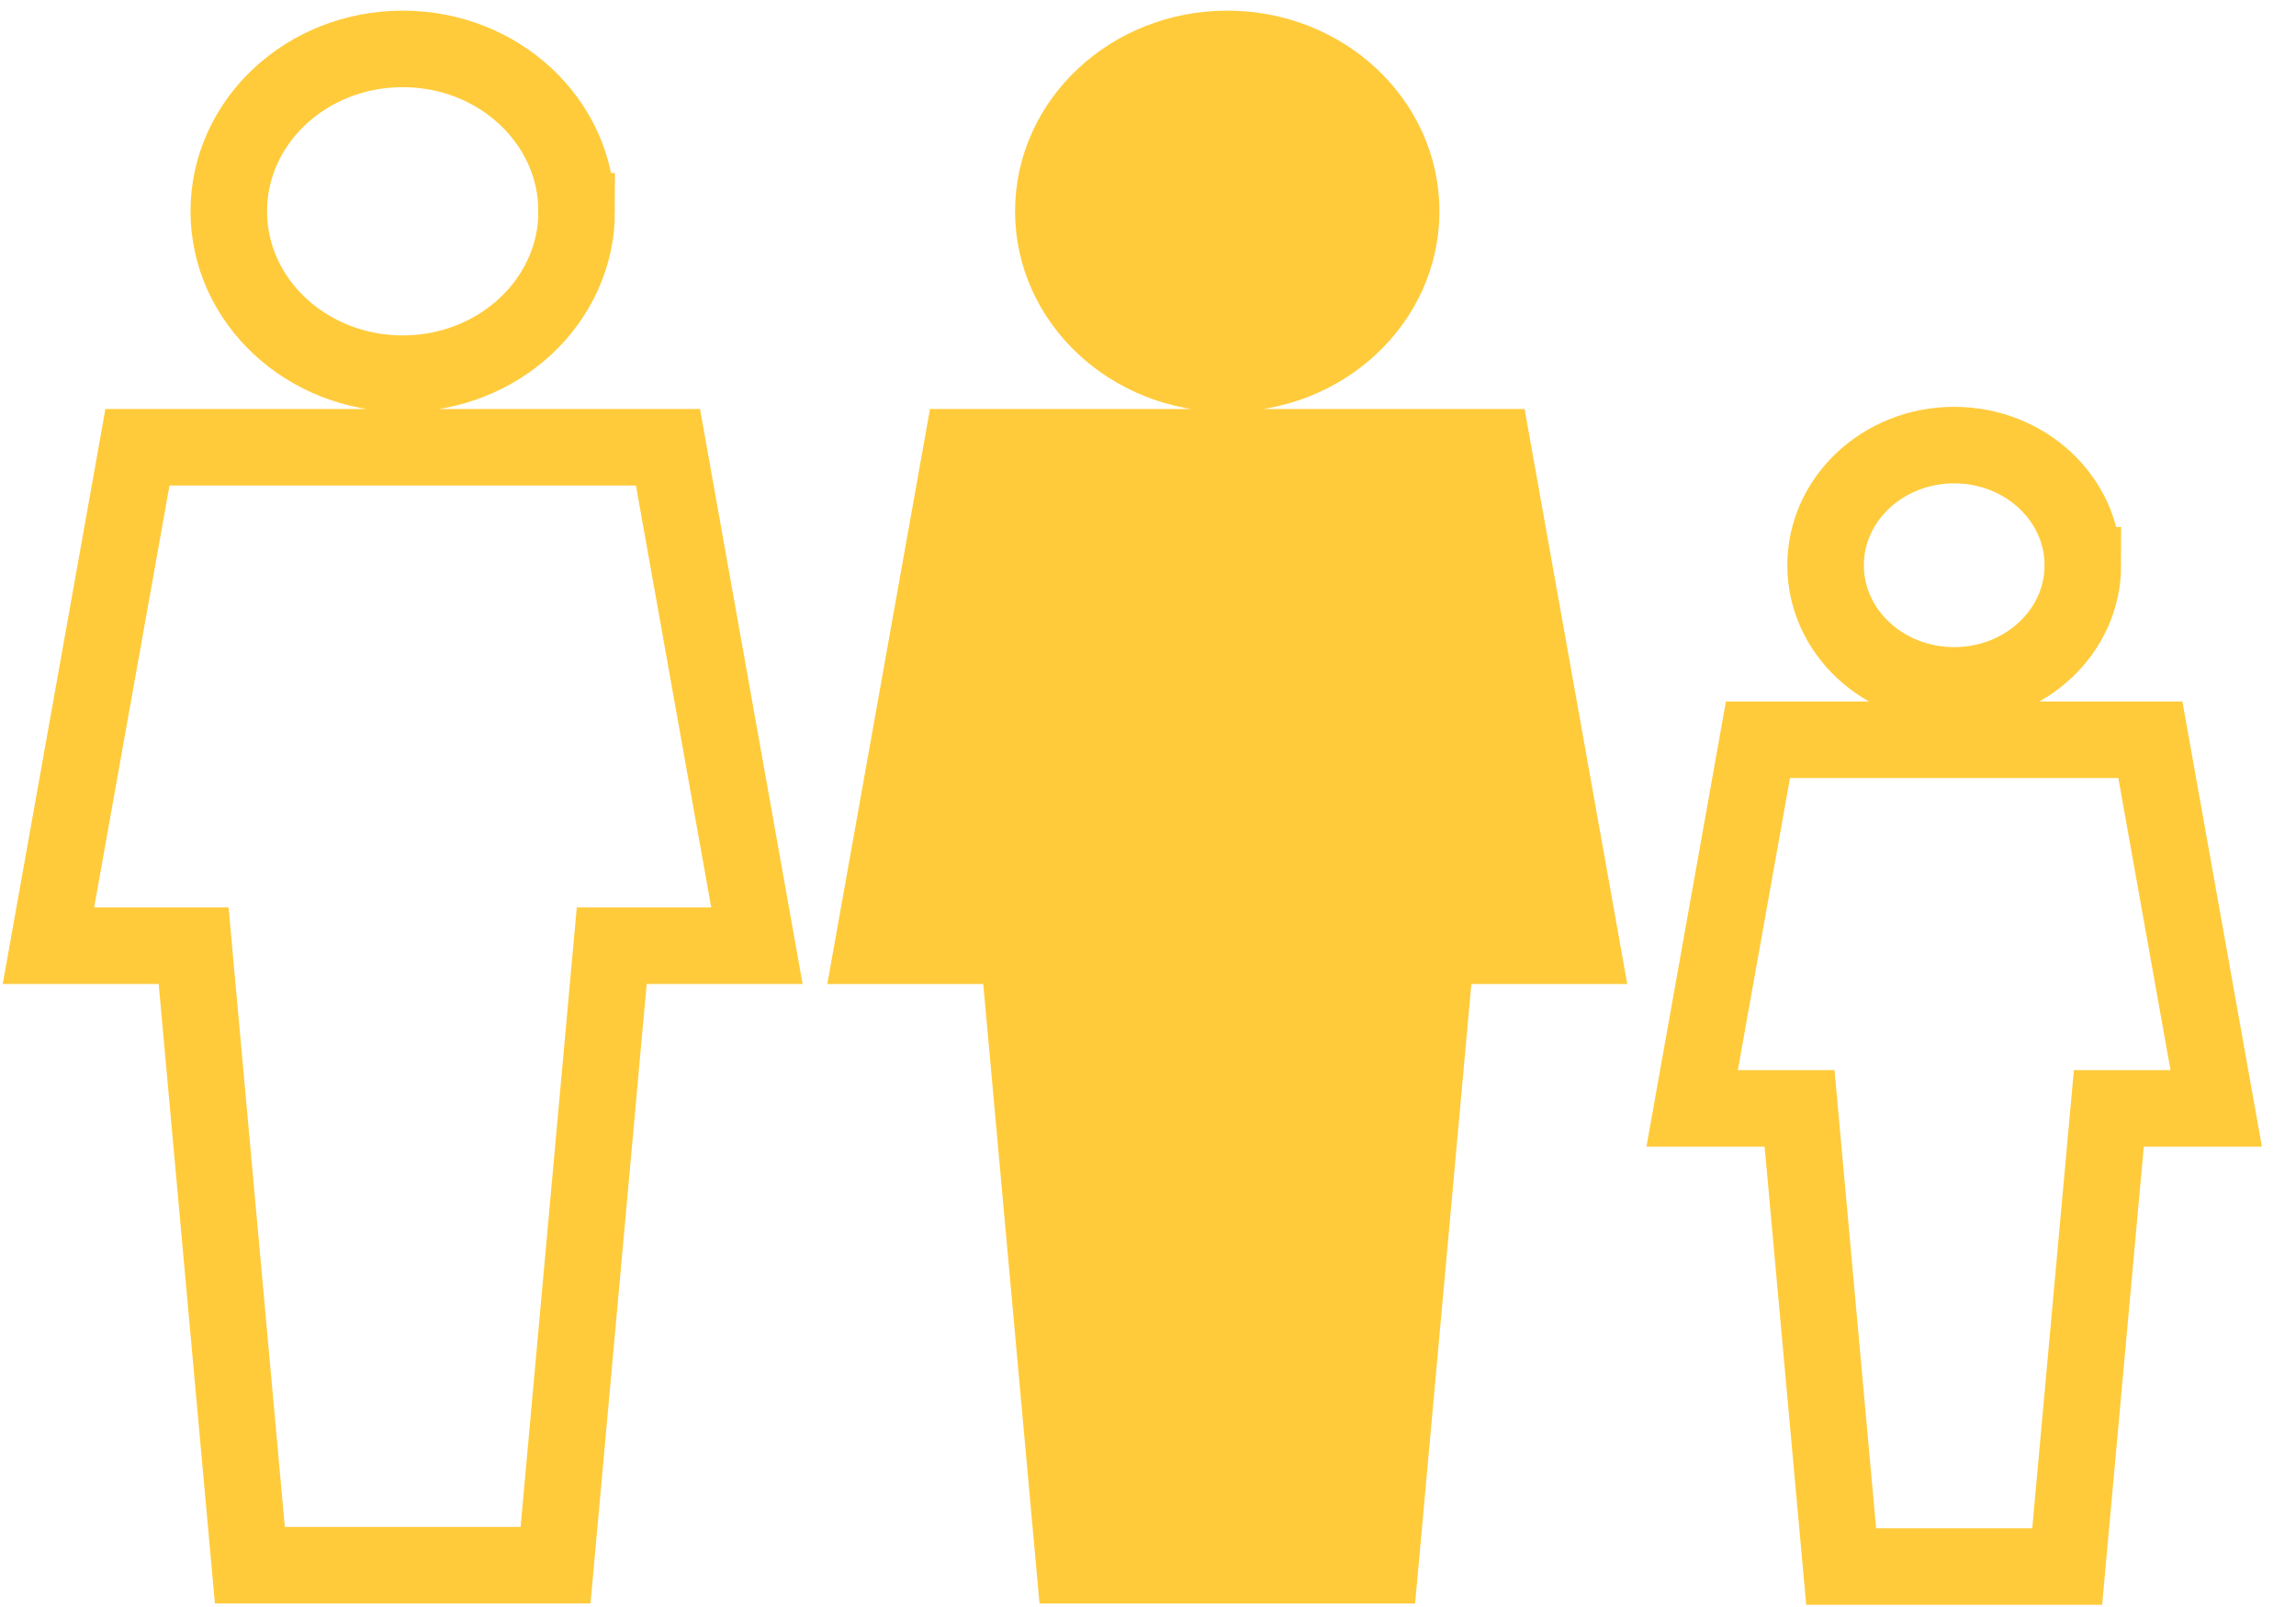
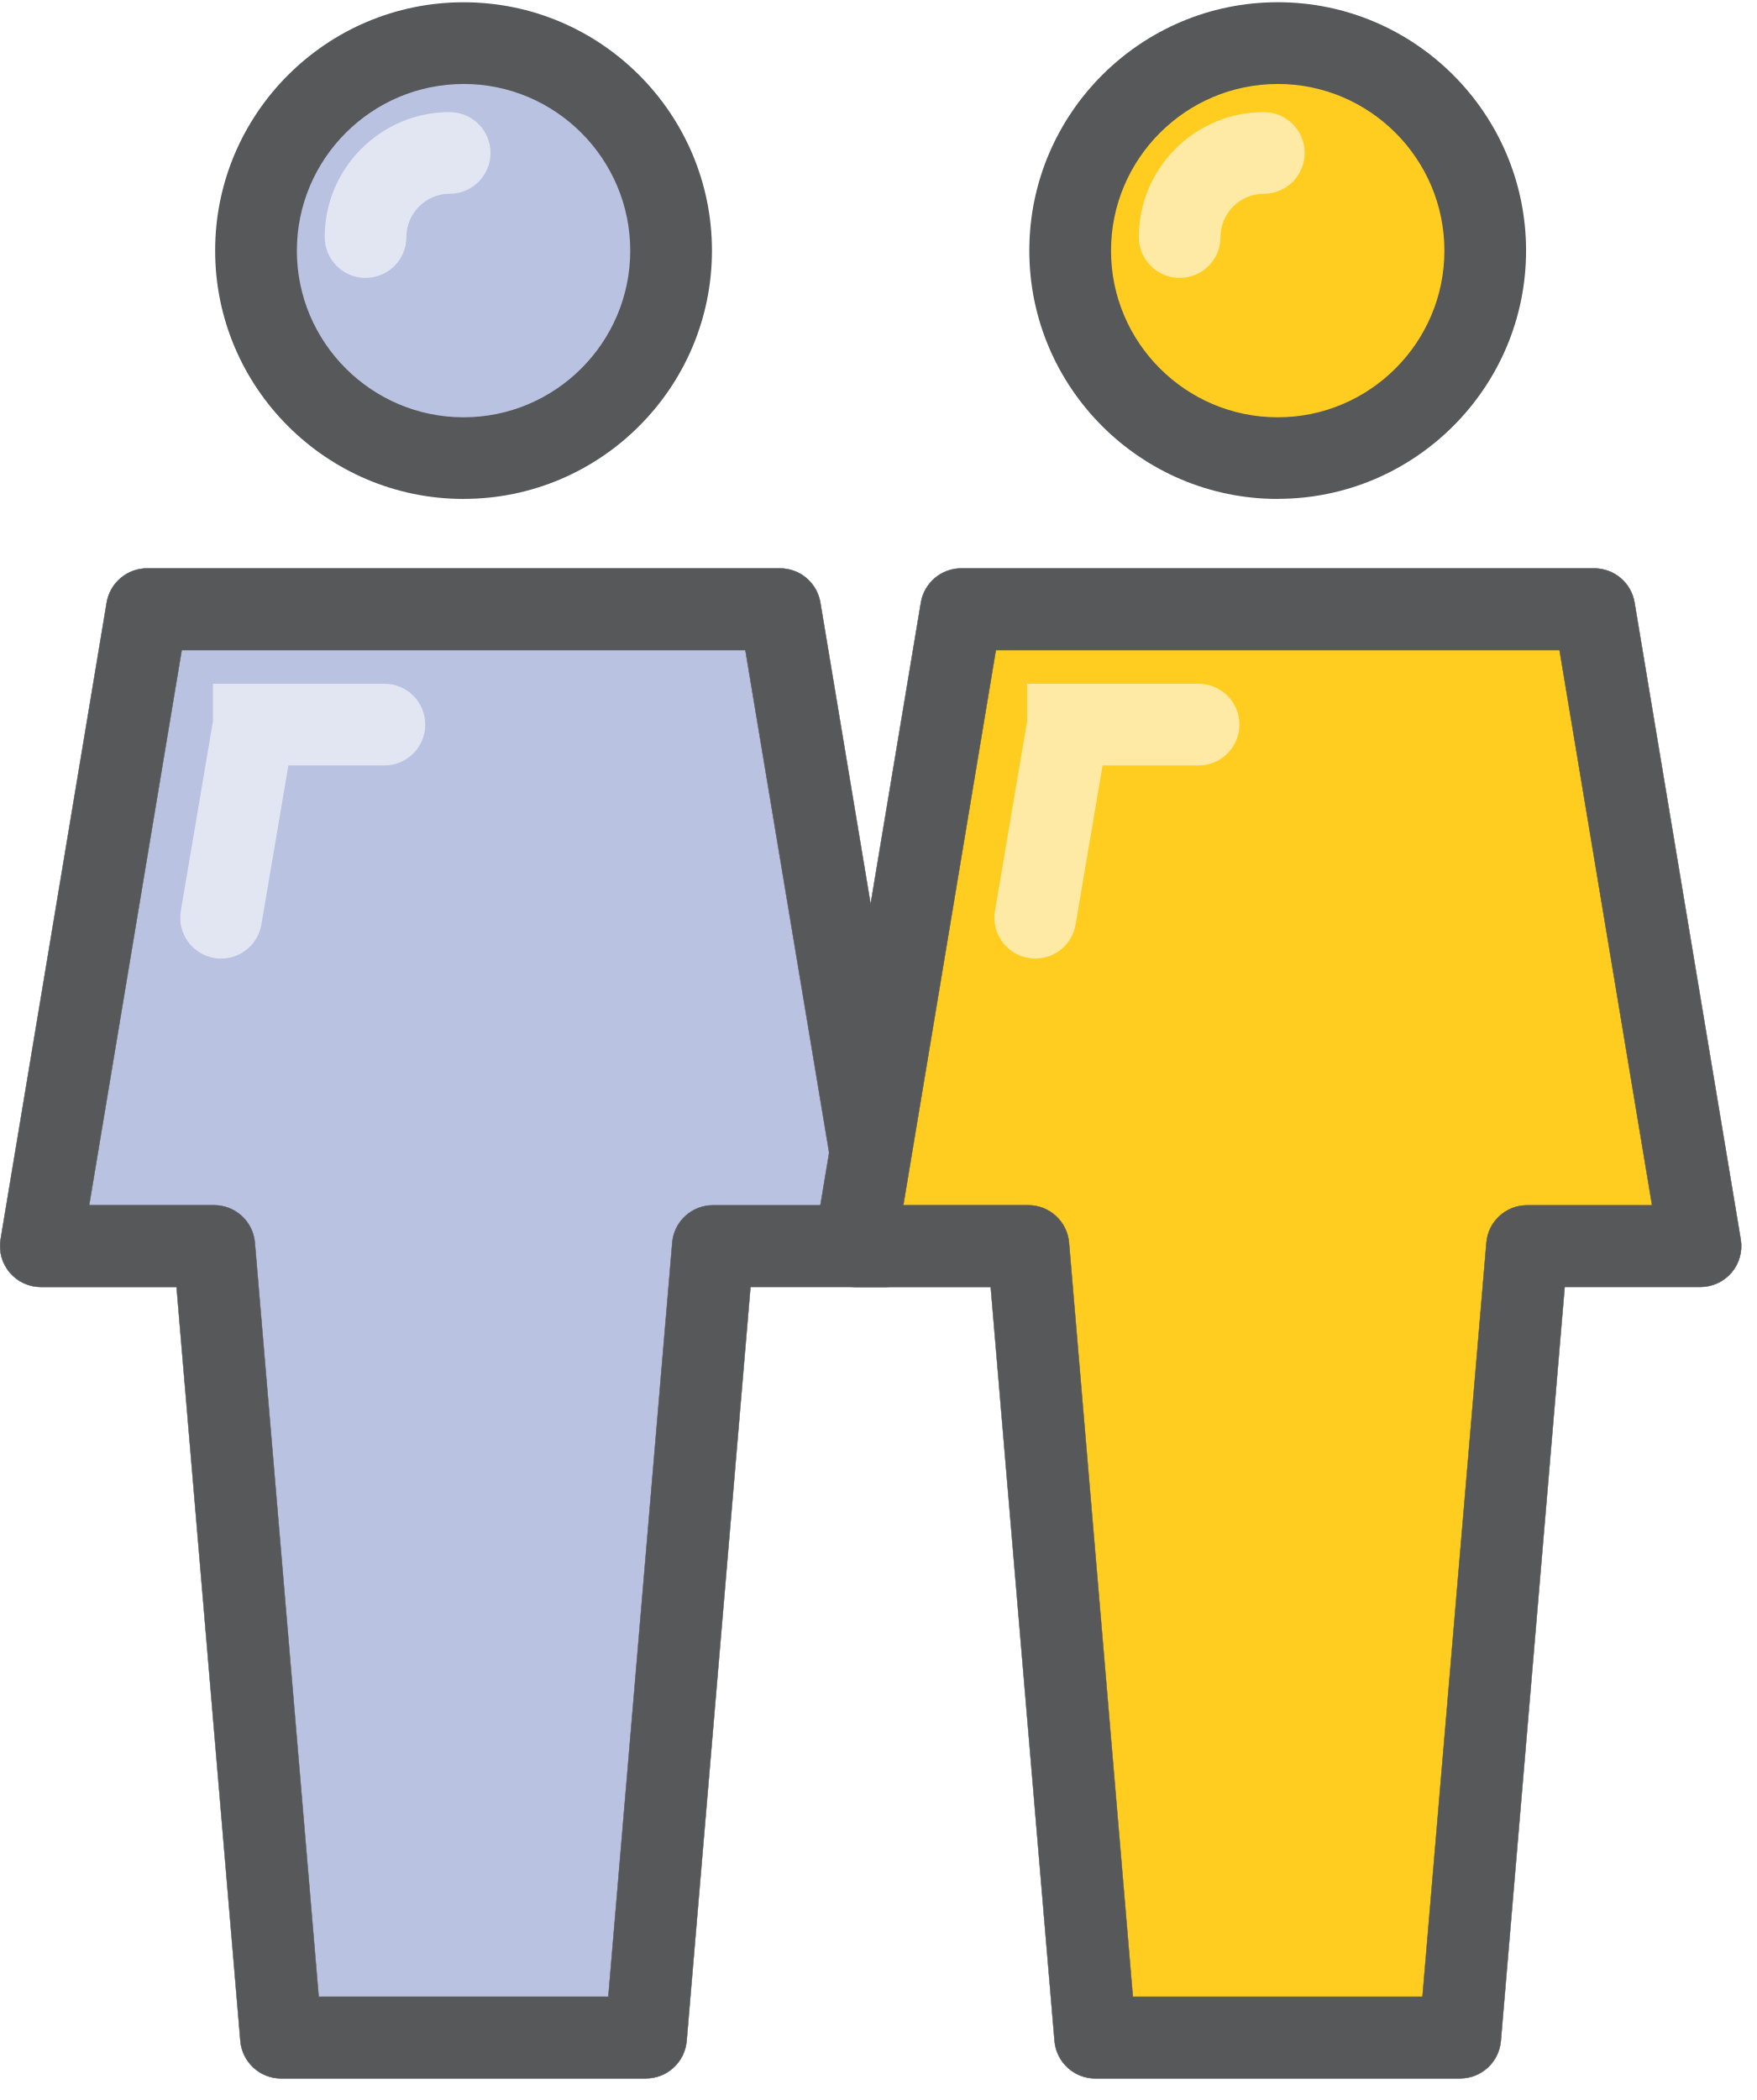
- <svg xmlns="http://www.w3.org/2000/svg" width="60" height="42" viewBox="0 0 60 42">
-   <g stroke="#FFCB3B" stroke-width="2" fill="none" fill-rule="evenodd">
-     <path d="M15.07 5.522c0 2.344-2.036 4.244-4.545 4.244-2.512 0-4.546-1.9-4.546-4.244s2.033-4.244 4.545-4.244c2.51 0 4.544 1.9 4.544 4.244zM17.456 11.69H3.592L1.266 24.717H5.06l1.47 16.19H14.518l1.468-16.19h3.794z" />
-     <path d="M32.072 9.766c-2.51 0-4.546-1.9-4.546-4.244s2.035-4.244 4.546-4.244c2.51 0 4.544 1.9 4.544 4.244s-2.034 4.244-4.544 4.244zM39.004 11.69H25.14l-2.326 13.028h3.794l1.47 16.19h7.989l1.47-16.19h3.793z" fill="#FFCB3B" />
-     <path d="M54.43 14.773c0 1.734-1.507 3.14-3.363 3.14s-3.36-1.406-3.36-3.14c0-1.733 1.504-3.14 3.36-3.14 1.856 0 3.362 1.407 3.362 3.14zM56.194 19.334H45.94l-1.72 9.634h2.807l1.087 11.974h5.907l1.088-11.974h2.806z" />
+ <svg xmlns="http://www.w3.org/2000/svg" width="41" height="49" viewBox="0 0 41 49">
+   <g fill="none" fill-rule="evenodd">
+     <path d="M15.66 5.85c0 2.672-2.168 4.84-4.842 4.84-2.676 0-4.844-2.168-4.844-4.84 0-2.675 2.168-4.842 4.844-4.842 2.674 0 4.842 2.167 4.842 4.84" fill="#BAC2E2" />
+     <path d="M10.818 1.96c-2.145 0-3.89 1.745-3.89 3.89 0 2.143 1.745 3.887 3.89 3.887 2.144 0 3.89-1.744 3.89-3.888 0-2.145-1.746-3.89-3.89-3.89m0 9.683c-3.196 0-5.797-2.6-5.797-5.794C5.02 2.653 7.623.053 10.82.053s5.795 2.6 5.795 5.795c0 3.194-2.6 5.793-5.795 5.793" fill="#57585A" />
+     <path fill="#BAC2E2" d="M18.203 14.216H3.432L.954 29.076h4.043L6.56 47.545h8.514l1.565-18.467h4.04" />
+     <path d="M7.437 46.59h6.76l1.492-17.594c.04-.493.453-.873.95-.873h2.916l-2.16-12.954H4.24L2.08 28.122h2.917c.495 0 .908.38.95.873l1.49 17.594zm7.637 1.907H6.56c-.494 0-.907-.38-.95-.873L4.12 30.03H.955c-.28 0-.547-.124-.728-.337-.18-.214-.26-.497-.213-.773L2.49 14.06c.078-.46.476-.798.942-.798h14.77c.467 0 .865.337.942.797l2.478 14.86c.046.276-.032.56-.213.773-.182.213-.448.337-.73.337h-3.165l-1.49 17.594c-.043.494-.456.873-.95.873z" fill="#57585A" />
+     <path d="M7.437 46.59h6.76l1.492-17.594c.04-.493.453-.873.95-.873h2.916l-2.16-12.954H4.24L2.08 28.122h2.917c.495 0 .908.38.95.873l1.49 17.594zm7.637 1.907H6.56c-.494 0-.907-.38-.95-.873L4.12 30.03H.955c-.28 0-.547-.124-.728-.337-.18-.214-.26-.497-.213-.773L2.49 14.06c.078-.46.476-.798.942-.798h14.77c.467 0 .865.337.942.797l2.478 14.86c.046.276-.032.56-.213.773-.182.213-.448.337-.73.337h-3.165l-1.49 17.594c-.043.494-.456.873-.95.873z" stroke="#57585A" stroke-width=".01" />
+     <path d="M8.53 6.485c-.525 0-.952-.427-.952-.953 0-1.608 1.308-2.916 2.916-2.916.527 0 .953.427.953.953s-.426.952-.953.952c-.556 0-1.01.453-1.01 1.01 0 .526-.426.953-.953.953M5.16 22.367c-.052 0-.105-.005-.16-.014-.518-.088-.868-.58-.78-1.1l.75-4.425v-.874h4c.528 0 .954.427.954.953 0 .527-.426.953-.953.953H6.73l-.63 3.712c-.08.466-.482.795-.94.795" fill="#FEFEFE" opacity=".6" />
+     <g>
+       <path d="M34.66 5.85c0 2.672-2.168 4.84-4.842 4.84-2.676 0-4.844-2.168-4.844-4.84 0-2.675 2.168-4.842 4.844-4.842 2.674 0 4.842 2.167 4.842 4.84" fill="#FFCD20" />
+       <path d="M29.818 1.96c-2.145 0-3.89 1.745-3.89 3.89 0 2.143 1.745 3.887 3.89 3.887 2.144 0 3.89-1.744 3.89-3.888 0-2.145-1.746-3.89-3.89-3.89m0 9.683c-3.196 0-5.797-2.6-5.797-5.794 0-3.196 2.602-5.796 5.798-5.796s5.795 2.6 5.795 5.795c0 3.194-2.6 5.793-5.795 5.793" fill="#57585A" />
+       <path fill="#FFCD20" d="M37.203 14.216H22.432l-2.478 14.86h4.043l1.564 18.468h8.514l1.565-18.467h4.04" />
+       <path d="M26.437 46.59h6.76l1.492-17.594c.04-.493.453-.873.95-.873h2.916l-2.16-12.954H23.24l-2.16 12.953h2.917c.495 0 .908.38.95.873l1.49 17.594zm7.637 1.907H25.56c-.494 0-.907-.38-.95-.873L23.12 30.03h-3.166c-.28 0-.547-.124-.728-.337-.18-.214-.26-.497-.213-.773l2.478-14.86c.078-.46.476-.798.942-.798h14.77c.467 0 .865.337.942.797l2.478 14.86c.046.276-.032.56-.213.773-.182.213-.448.337-.73.337h-3.165l-1.49 17.594c-.043.494-.456.873-.95.873z" fill="#57585A" />
+       <path d="M26.437 46.59h6.76l1.492-17.594c.04-.493.453-.873.95-.873h2.916l-2.16-12.954H23.24l-2.16 12.953h2.917c.495 0 .908.38.95.873l1.49 17.594zm7.637 1.907H25.56c-.494 0-.907-.38-.95-.873L23.12 30.03h-3.166c-.28 0-.547-.124-.728-.337-.18-.214-.26-.497-.213-.773l2.478-14.86c.078-.46.476-.798.942-.798h14.77c.467 0 .865.337.942.797l2.478 14.86c.046.276-.032.56-.213.773-.182.213-.448.337-.73.337h-3.165l-1.49 17.594c-.043.494-.456.873-.95.873z" stroke="#57585A" stroke-width=".01" />
+       <path d="M27.53 6.485c-.525 0-.952-.427-.952-.953 0-1.608 1.308-2.916 2.916-2.916.527 0 .953.427.953.953s-.426.952-.953.952c-.556 0-1.01.453-1.01 1.01 0 .526-.426.953-.953.953M24.16 22.367c-.052 0-.105-.005-.16-.014-.518-.088-.868-.58-.78-1.1l.75-4.425v-.874h4c.528 0 .954.427.954.953 0 .527-.426.953-.953.953h-2.24l-.63 3.712c-.08.466-.482.795-.94.795" fill="#FEFEFE" opacity=".6" />
+     </g>
  </g>
</svg>
